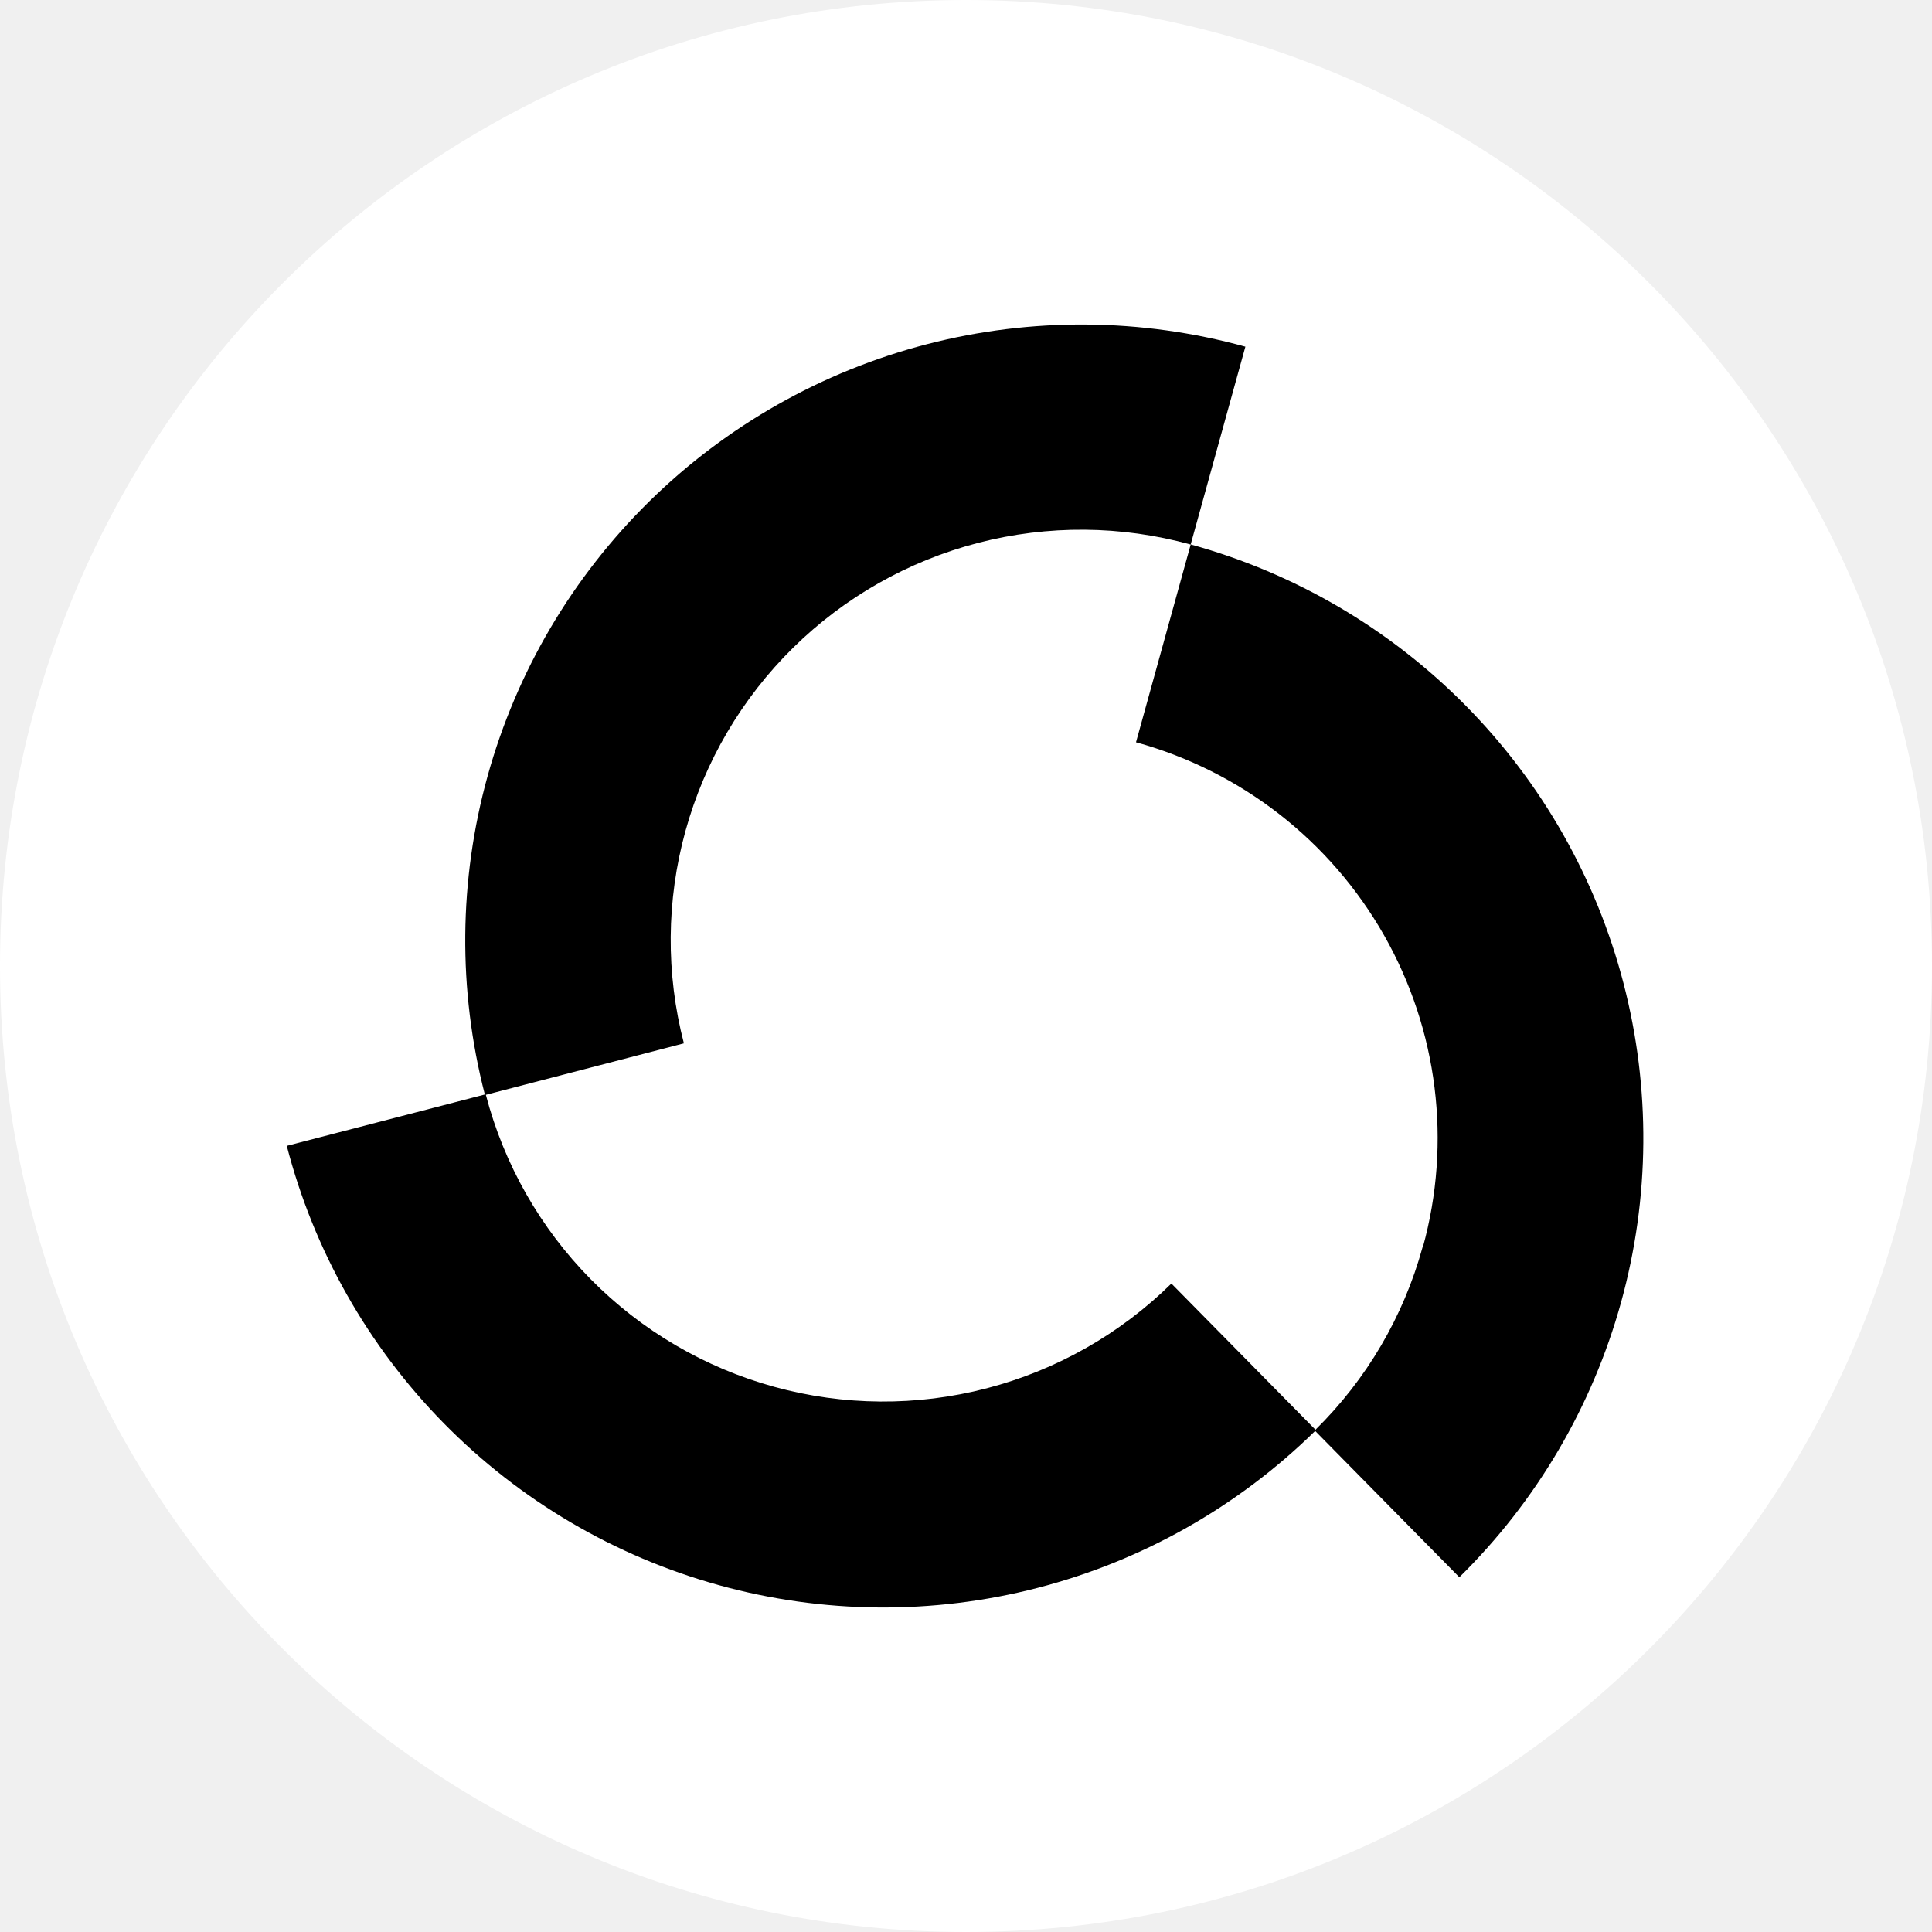
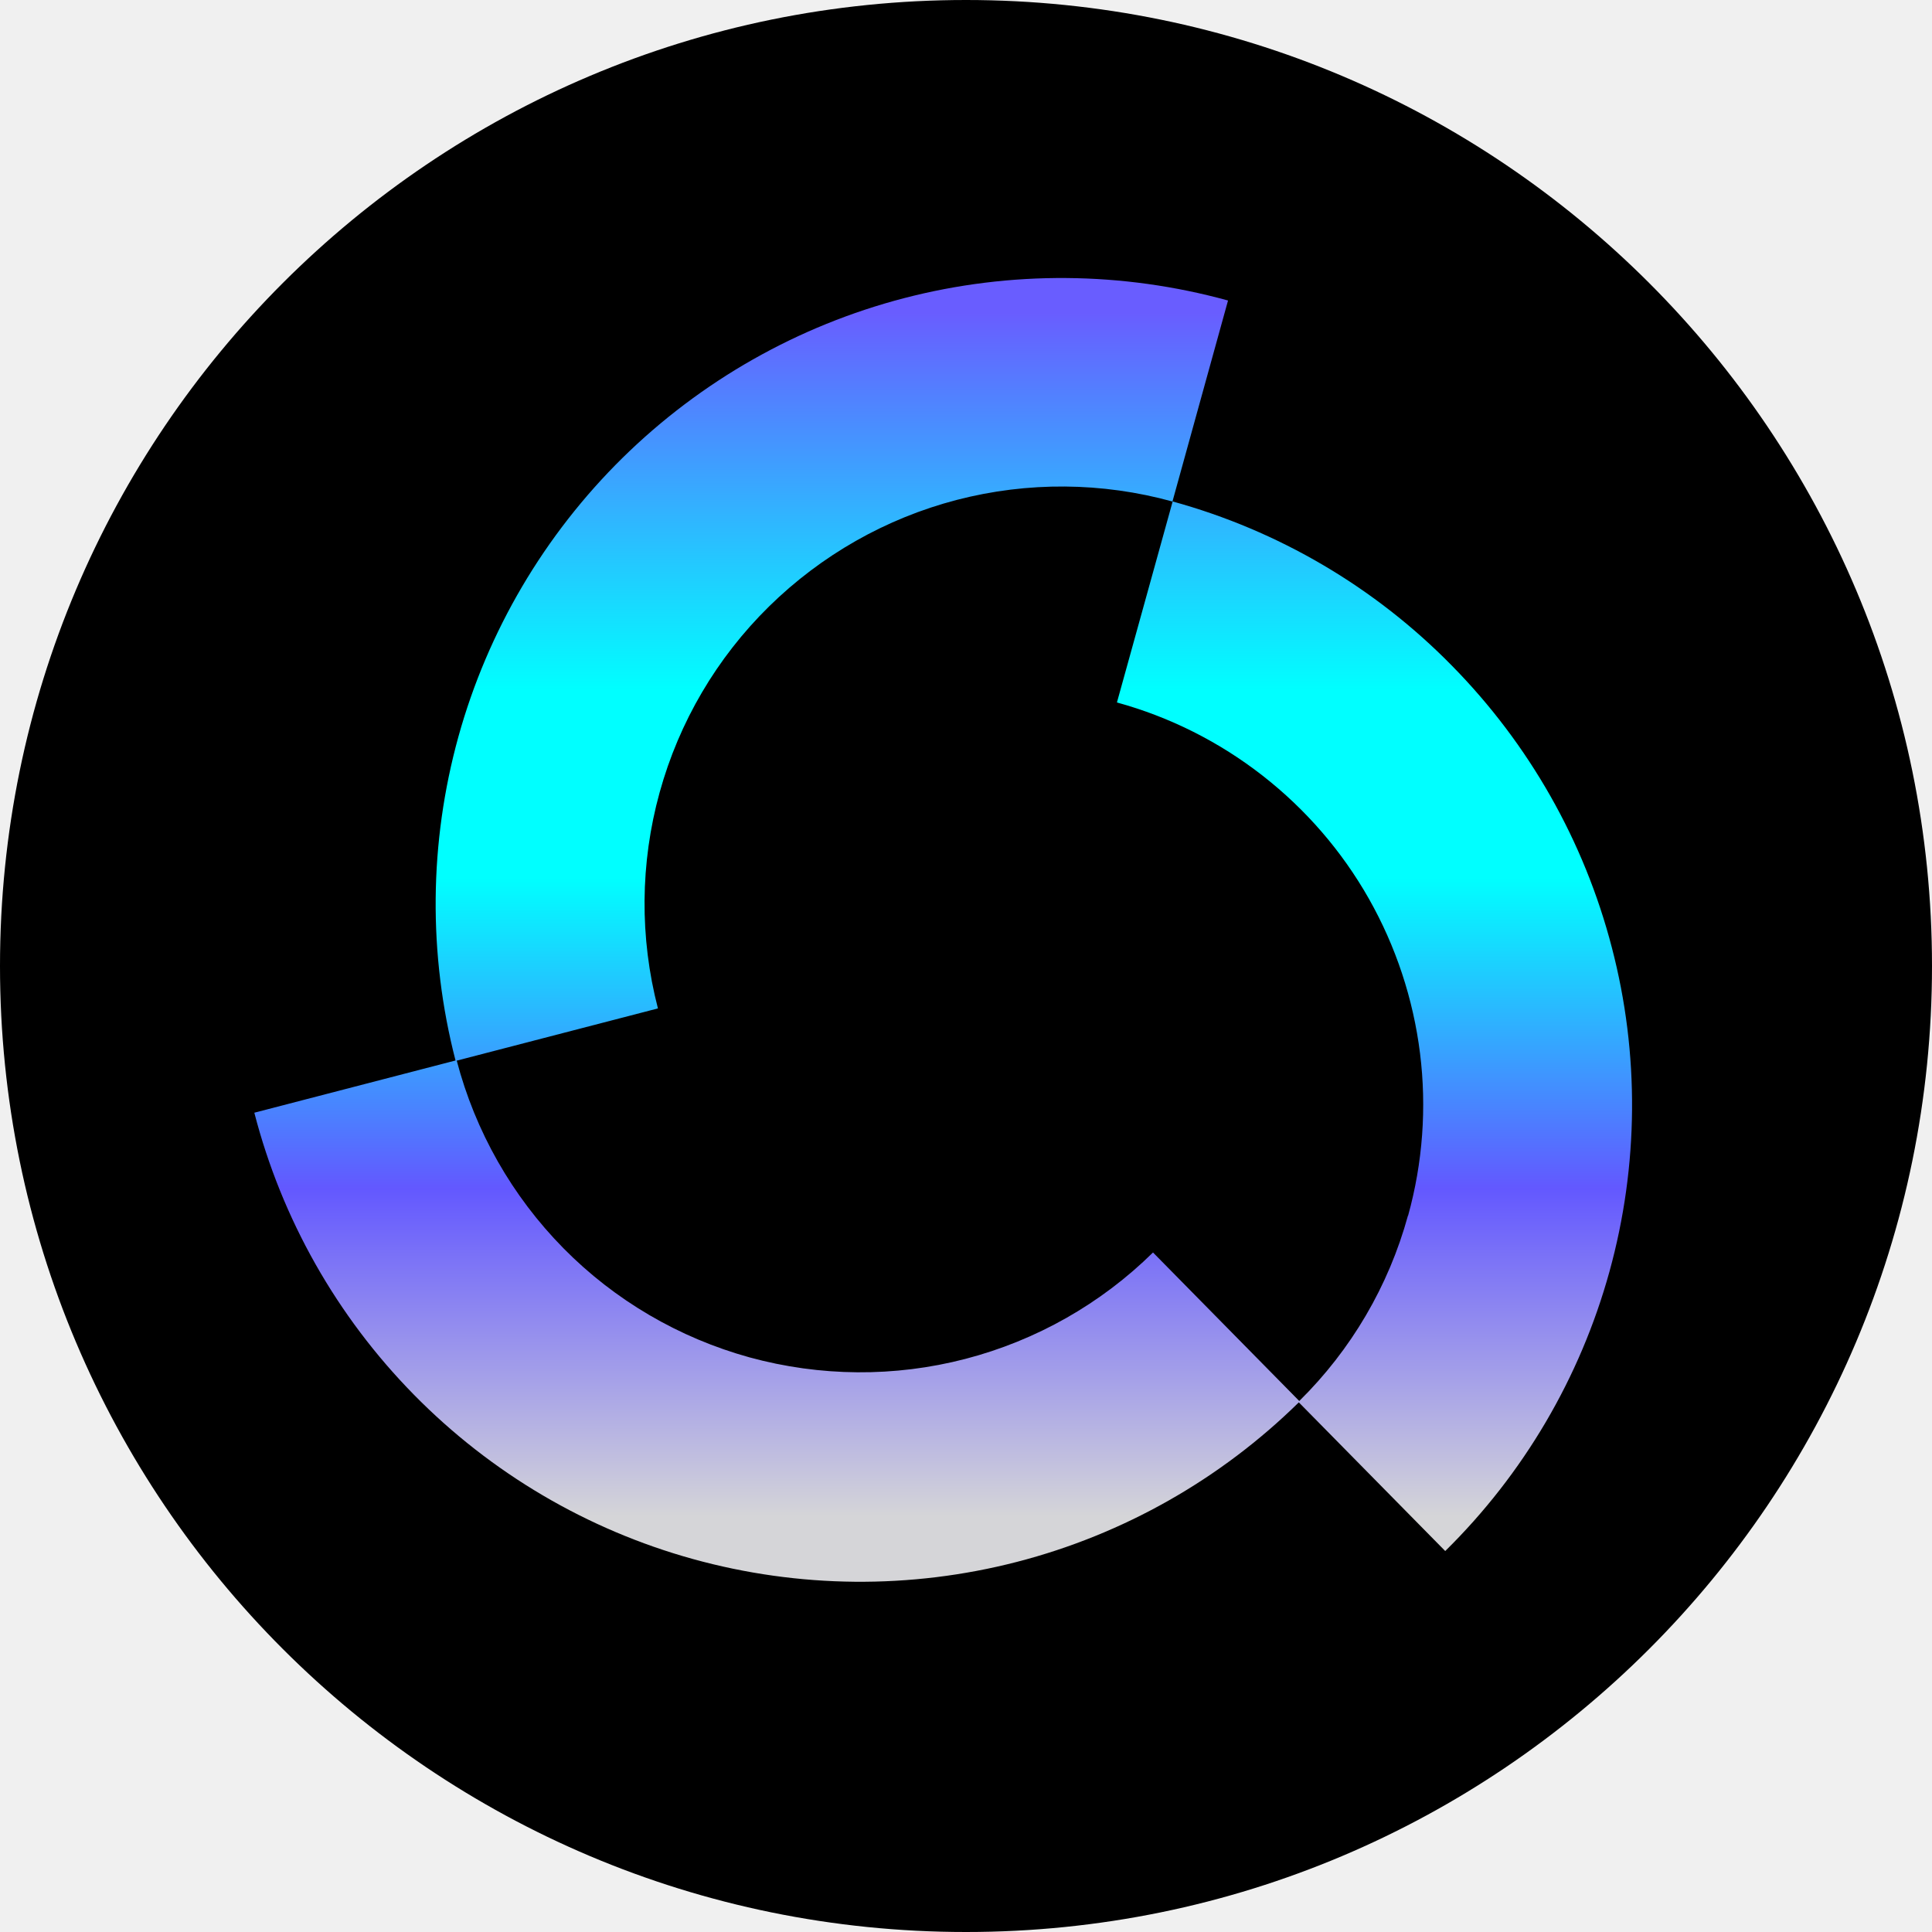
- <svg xmlns="http://www.w3.org/2000/svg" width="1024" height="1024">
-   <g fill="none" fill-rule="evenodd">
-     <circle fill="#FFF" cx="512" cy="512" r="512" />
-     <path d="m631.092 288.56 28.986-104.809a326.816 326.816 0 0 0-168.945-1.272 326.684 326.684 0 0 0-146.982 83.262 326.41 326.41 0 0 0-85.695 145.52 326.272 326.272 0 0 0-1.481 168.847L152 607.329a326.354 326.354 0 0 0 83.241 147.046 326.632 326.632 0 0 0 145.652 85.751 326.778 326.778 0 0 0 169.037 1.483 326.635 326.635 0 0 0 147.136-83.183l76.413 77.534a326.416 326.416 0 0 0 85.73-145.745 326.272 326.272 0 0 0 1.283-169.06 326.407 326.407 0 0 0-83.504-147.029 326.673 326.673 0 0 0-145.896-85.565Zm122.886 372.524a215.934 215.934 0 0 1-56.754 96.707l-76.36-77.481a217.721 217.721 0 0 1-97.945 55.536 217.808 217.808 0 0 1-112.607-.808 217.728 217.728 0 0 1-97.137-56.939 217.537 217.537 0 0 1-55.67-97.832l104.975-27.275a217.38 217.38 0 0 1 .845-112.61 217.481 217.481 0 0 1 57.079-97.095 217.661 217.661 0 0 1 98.013-55.554 217.759 217.759 0 0 1 112.675.88l-28.986 104.81a217.75 217.75 0 0 1 75.944 38.095 217.613 217.613 0 0 1 55.565 64.252 217.476 217.476 0 0 1 20.522 165.314h-.16Z" fill="#000" fill-rule="nonzero" />
-   </g>
+ <svg xmlns="http://www.w3.org/2000/svg" viewBox="0 0 1280 1280" style="enable-background:new 0 0 1280 1280" xml:space="preserve">
+   <path d="M640 1280C286.5 1280 0 993.5 0 640S286.5 0 640 0s640 286.5 640 640-286.5 640-640 640z" />
+   <linearGradient id="a" gradientUnits="userSpaceOnUse" x1="624.962" y1="1083.723" x2="624.962" y2="207.107">
+     <stop offset=".09" style="stop-color:#d5d5d8" />
+     <stop offset=".338" style="stop-color:#6358ff" />
+     <stop offset=".572" style="stop-color:#0ff" />
+     <stop offset=".715" style="stop-color:#0ff" />
+     <stop offset="1" style="stop-color:#695dff" />
+   </linearGradient>
+   <path d="m776.8 332.2 36.8-133.1c-70.1-19.3-144.1-19.9-214.5-1.6-70.4 18.3-134.7 54.8-186.6 105.8-51.8 51-89.4 114.8-108.8 184.8-19.4 70.1-20.1 144.1-1.9 214.5l-133.3 34.6c18.2 70.5 54.7 134.9 105.7 186.8 51 51.9 114.8 89.5 184.9 108.9 70.1 19.4 144.1 20.1 214.6 1.9 70.5-18.2 134.9-54.7 186.8-105.7l97 98.5c51.9-51.1 89.4-114.9 108.8-185.1s20-144.3 1.6-214.7c-18.3-70.5-54.9-134.9-106-186.8-51-52-114.9-89.5-185.1-108.8zm156 473.2c-12.8 46.6-37.6 88.9-72 122.8l-96.9-98.4c-34.5 34-77.4 58.3-124.3 70.5-46.9 12.2-96.2 11.8-143-1-46.7-12.9-89.3-37.8-123.3-72.3s-58.4-77.4-70.7-124.3l133.3-34.6c-12.2-46.9-11.8-96.3 1.1-143 12.9-46.8 37.9-89.3 72.5-123.3s77.5-58.4 124.4-70.6c47-12.2 96.3-11.8 143 1.1L740 465.4c35 9.6 67.8 26.1 96.4 48.4 28.6 22.3 52.6 50 70.5 81.6 17.9 31.6 29.4 66.4 33.9 102.4s1.8 72.6-7.9 107.6h-.1z" style="fill:url(#a)" />
</svg>
